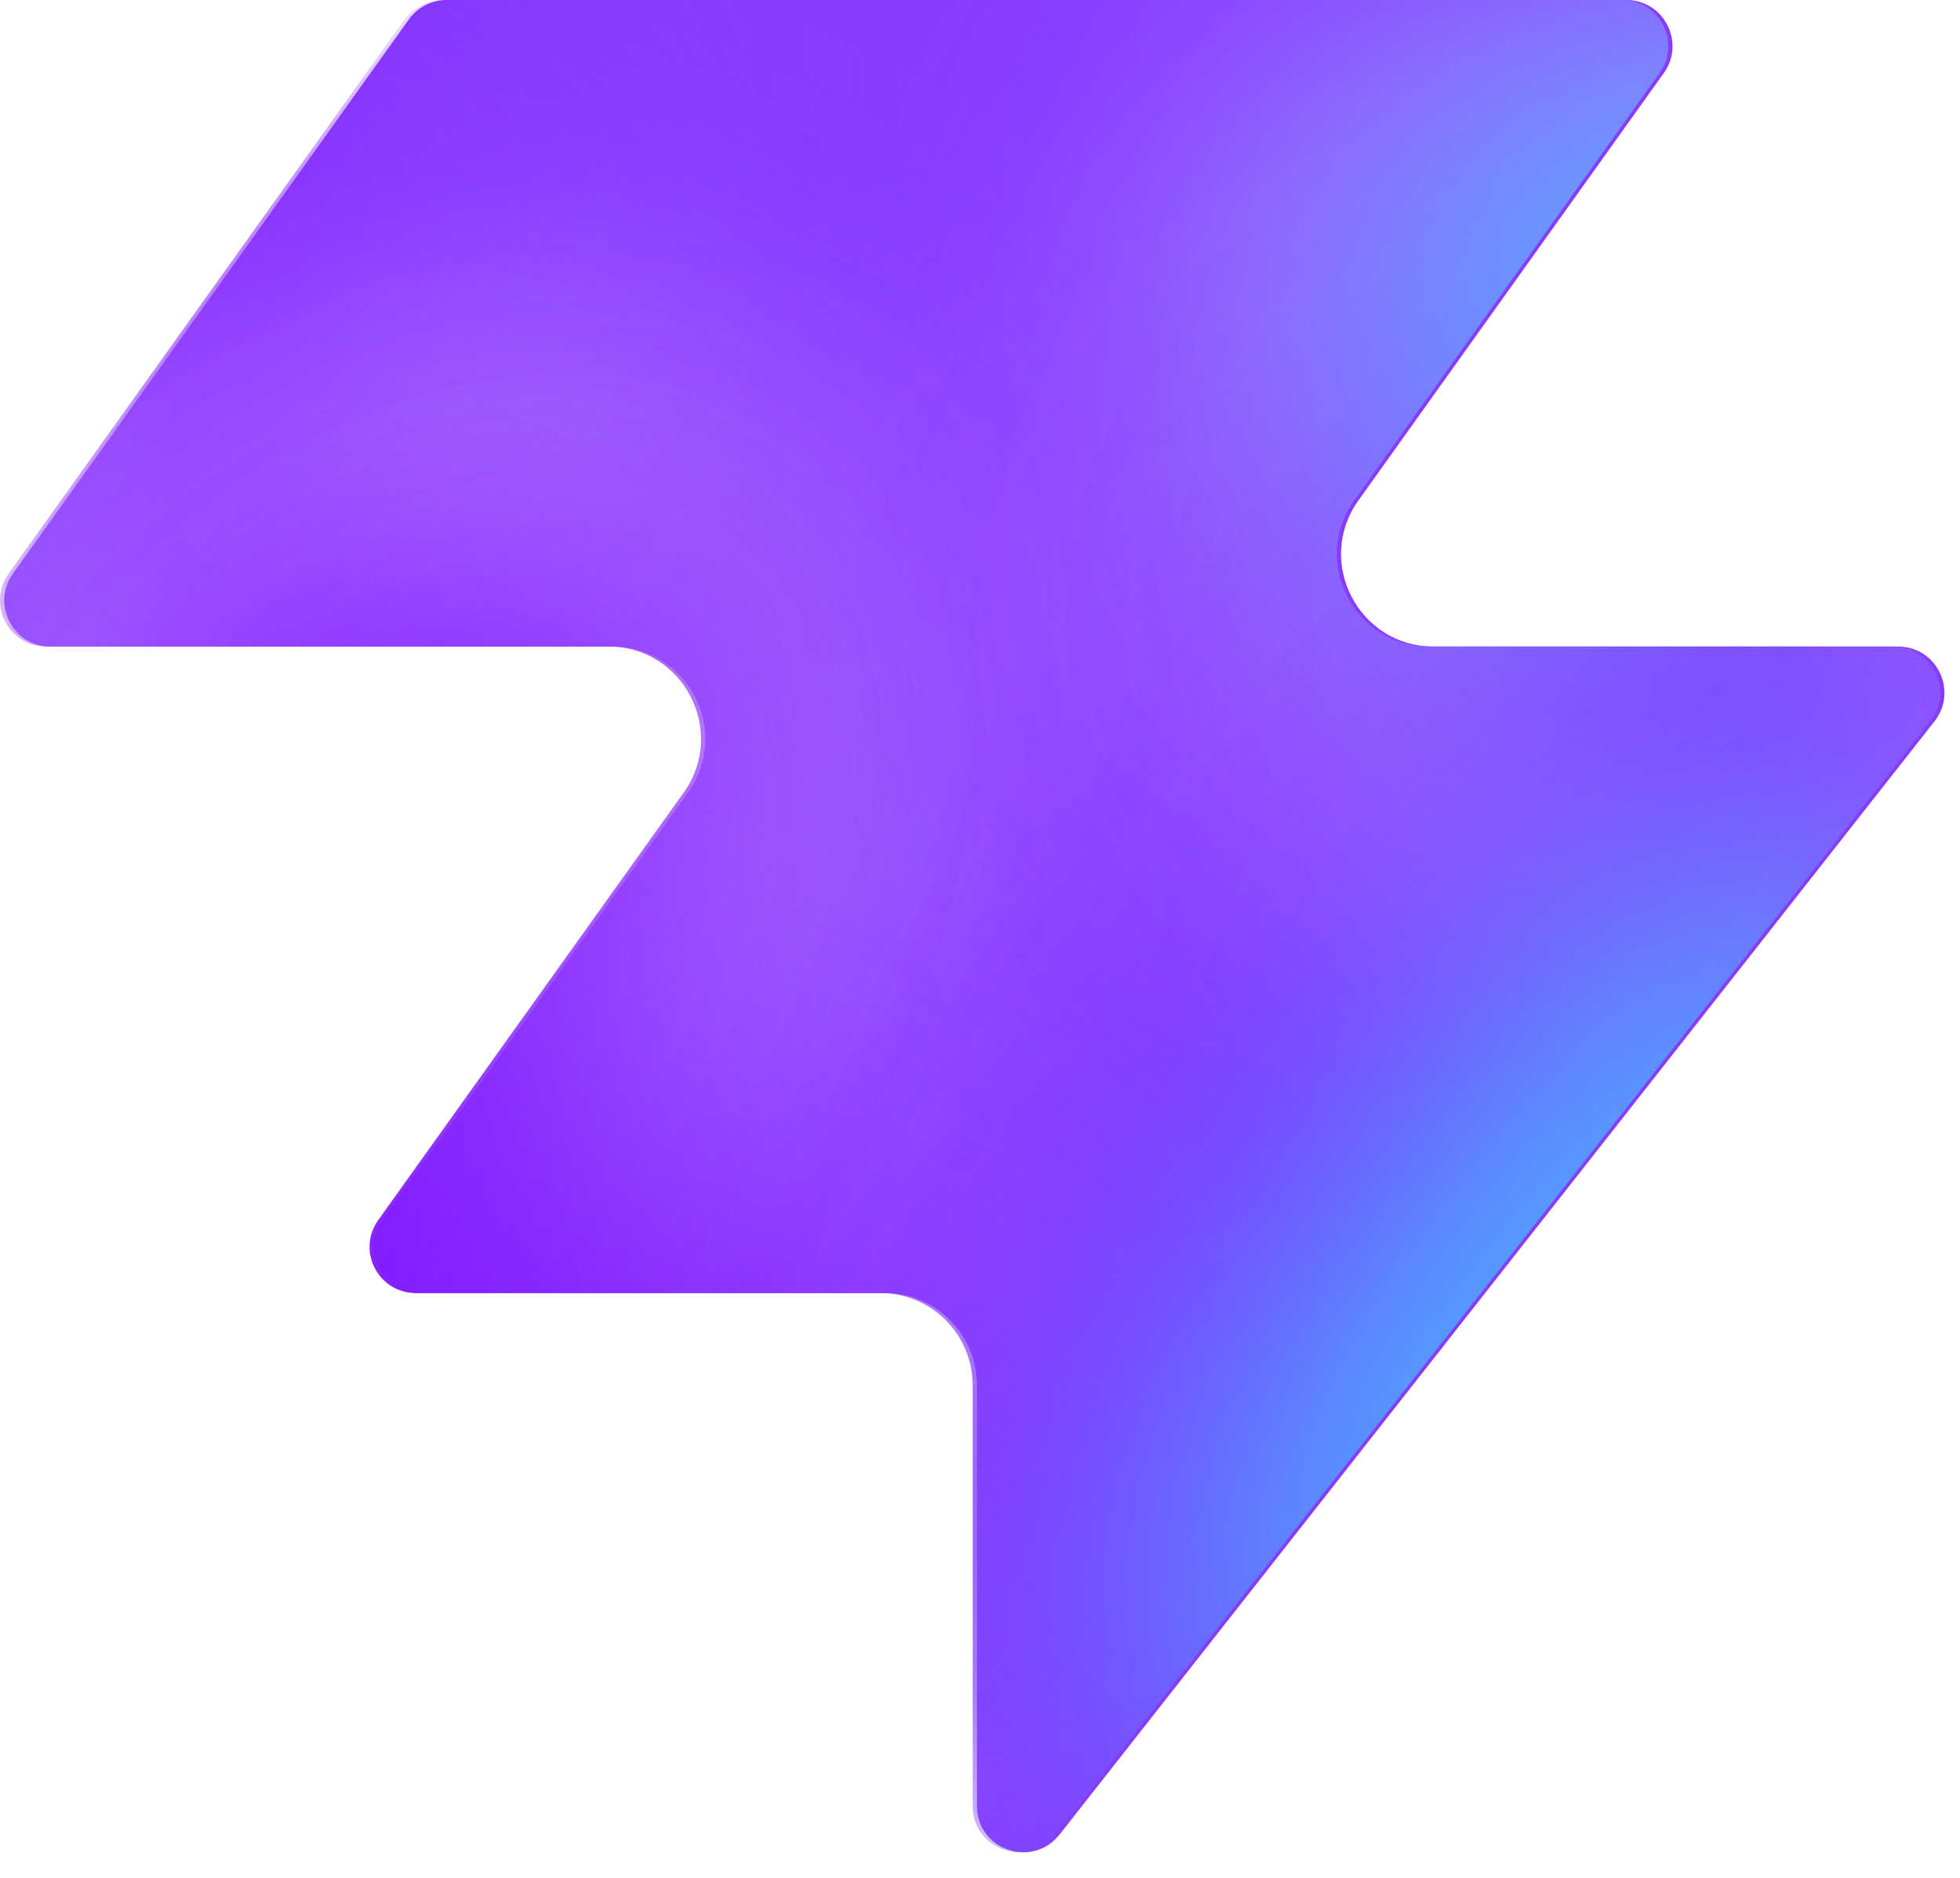
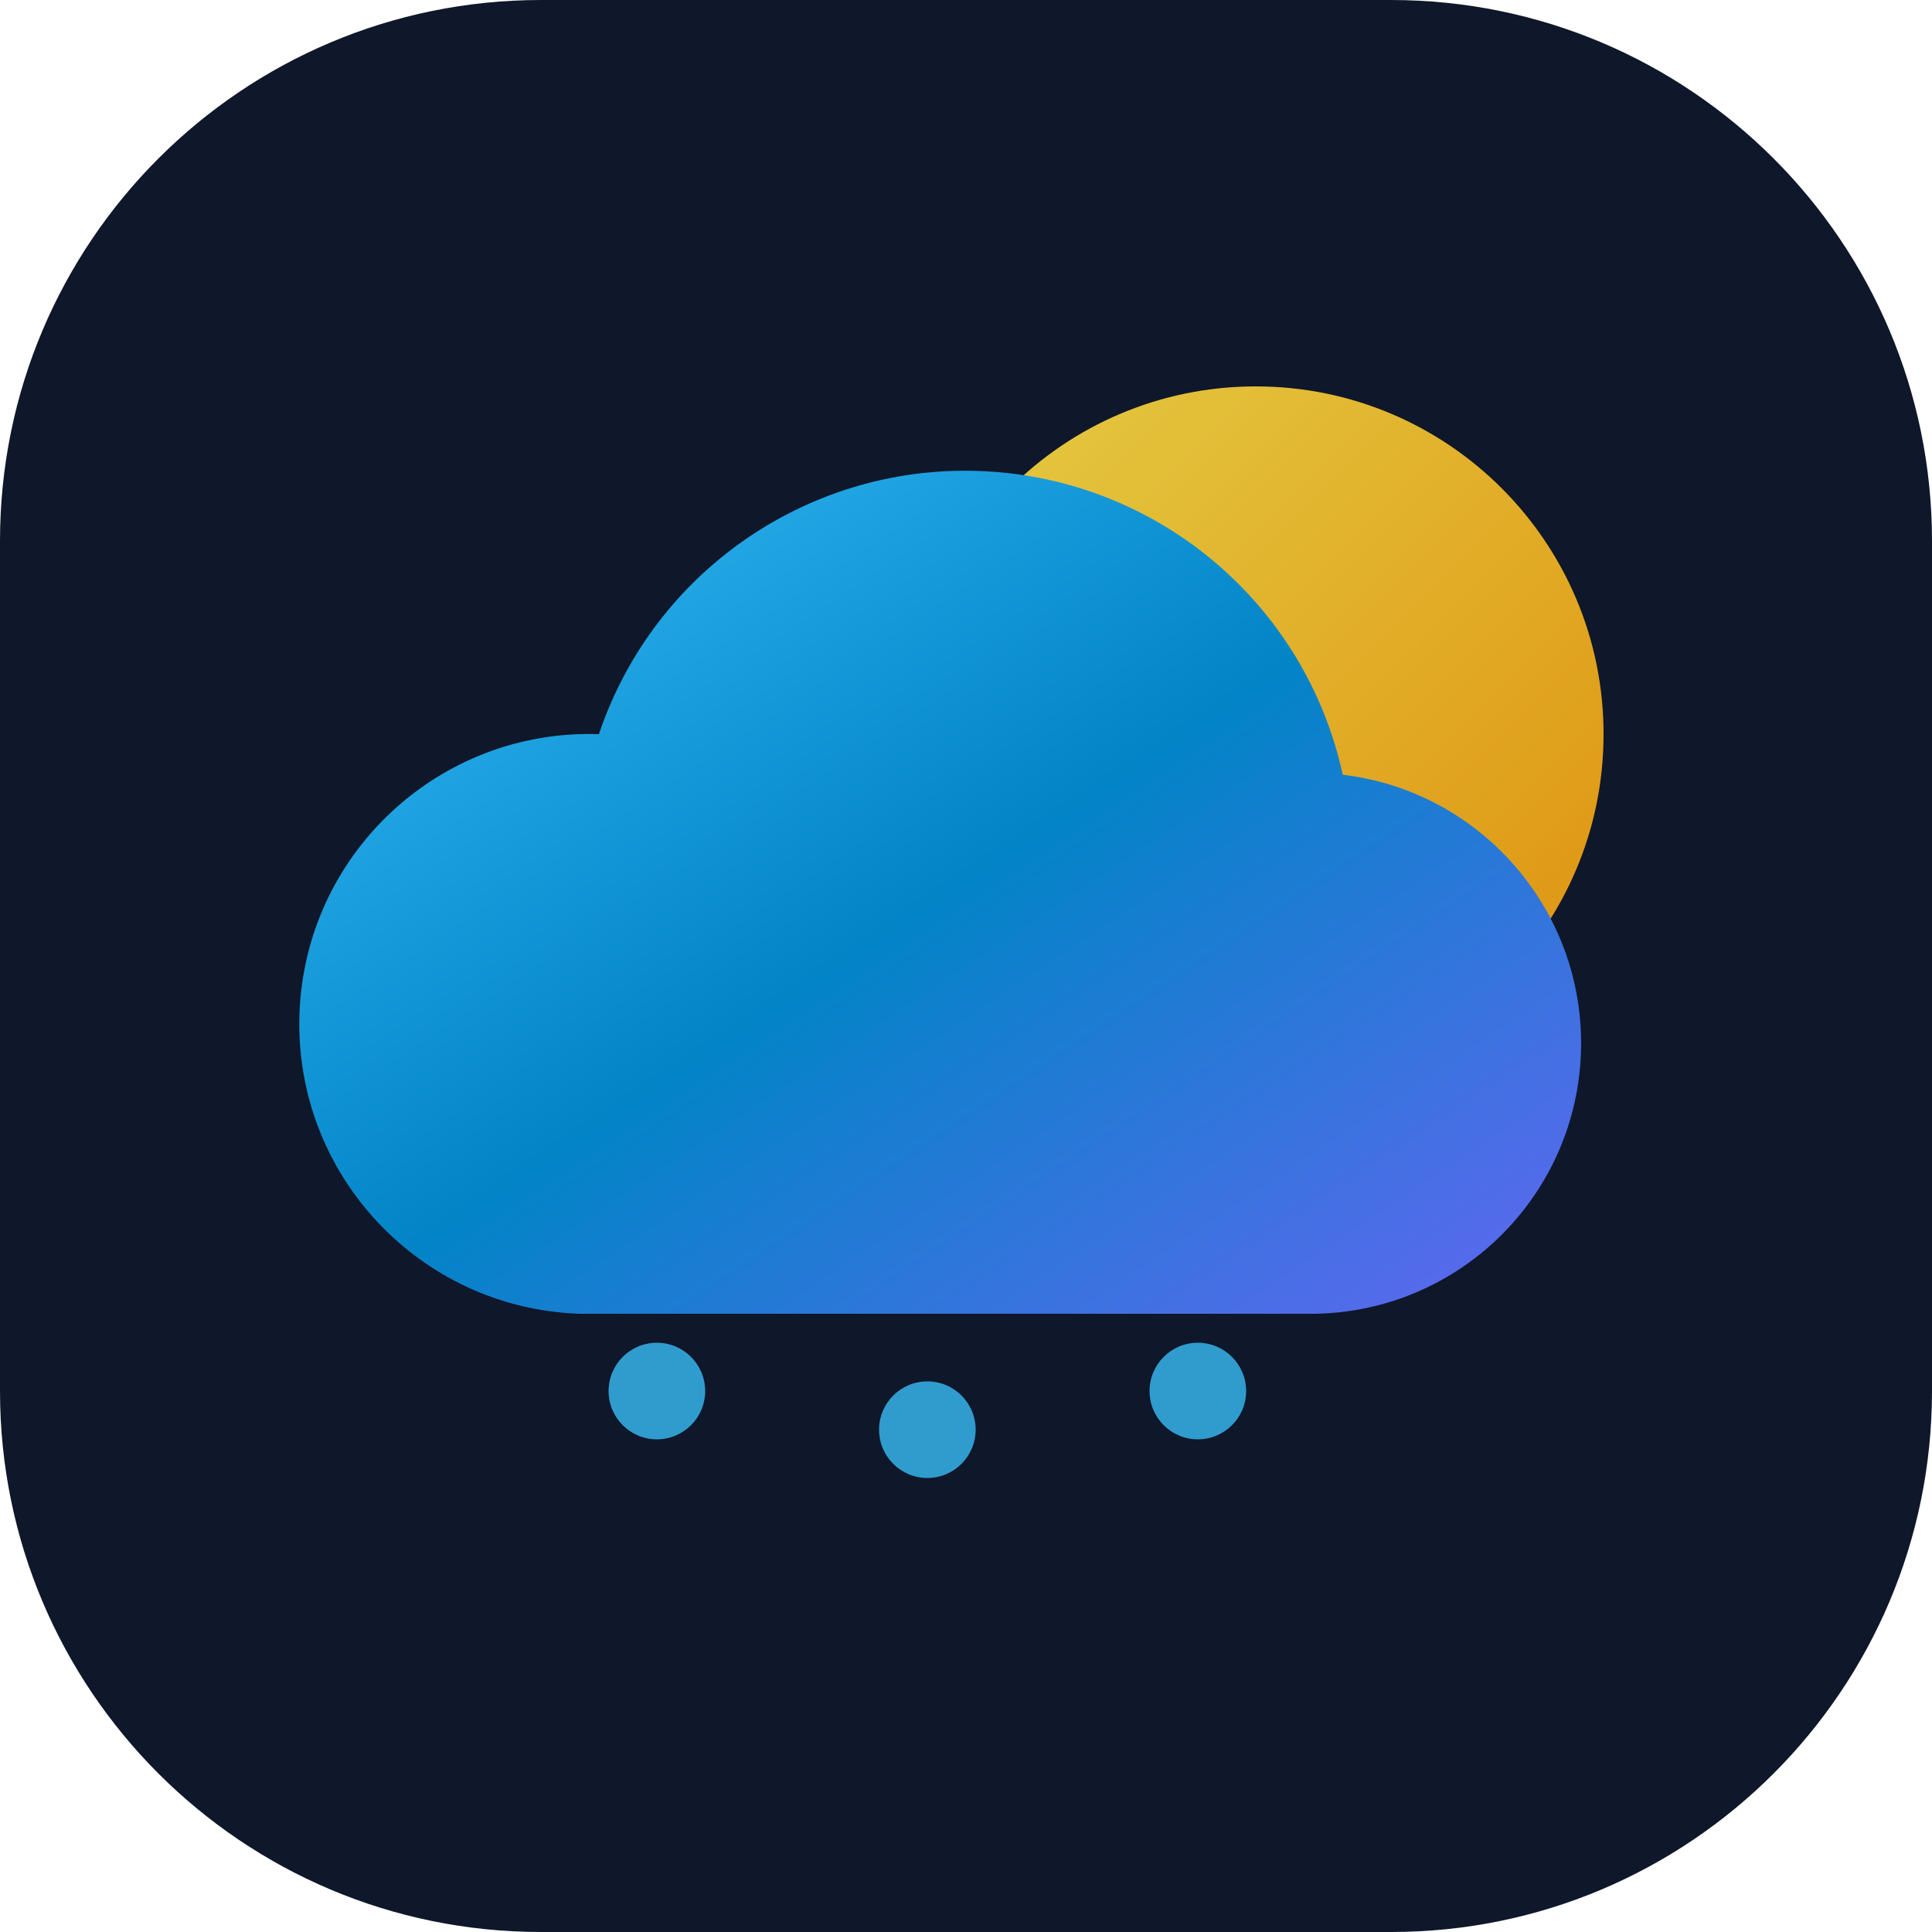
- <svg xmlns="http://www.w3.org/2000/svg" width="48" height="46" fill="none" viewBox="0 0 48 46">
-   <path fill="#863bff" d="M25.946 44.938c-.664.845-2.021.375-2.021-.698V33.937a2.26 2.26 0 0 0-2.262-2.262H10.287c-.92 0-1.456-1.04-.92-1.788l7.48-10.471c1.07-1.497 0-3.578-1.842-3.578H1.237c-.92 0-1.456-1.04-.92-1.788L10.013.474c.214-.297.556-.474.92-.474h28.894c.92 0 1.456 1.04.92 1.788l-7.48 10.471c-1.07 1.498 0 3.579 1.842 3.579h11.377c.943 0 1.473 1.088.89 1.83L25.947 44.94z" style="fill:#863bff;fill:color(display-p3 .525 .23 1);fill-opacity:1" />
-   <mask id="a" width="48" height="46" x="0" y="0" maskUnits="userSpaceOnUse" style="mask-type:alpha">
-     <path fill="#000" d="M25.842 44.938c-.664.844-2.021.375-2.021-.698V33.937a2.26 2.26 0 0 0-2.262-2.262H10.183c-.92 0-1.456-1.04-.92-1.788l7.48-10.471c1.07-1.498 0-3.579-1.842-3.579H1.133c-.92 0-1.456-1.04-.92-1.787L9.91.473c.214-.297.556-.474.92-.474h28.894c.92 0 1.456 1.04.92 1.788l-7.48 10.471c-1.07 1.498 0 3.578 1.842 3.578h11.377c.943 0 1.473 1.088.89 1.832L25.843 44.94z" style="fill:#000;fill-opacity:1" />
-   </mask>
-   <g mask="url(#a)">
-     <g filter="url(#b)">
-       <ellipse cx="5.508" cy="14.704" fill="#ede6ff" rx="5.508" ry="14.704" style="fill:#ede6ff;fill:color(display-p3 .927 .903 1);fill-opacity:1" transform="matrix(.00324 1 1 -.00324 -4.47 31.516)" />
-     </g>
-     <g filter="url(#c)">
-       <ellipse cx="10.399" cy="29.851" fill="#ede6ff" rx="10.399" ry="29.851" style="fill:#ede6ff;fill:color(display-p3 .927 .903 1);fill-opacity:1" transform="matrix(.00324 1 1 -.00324 -39.328 7.883)" />
-     </g>
-     <g filter="url(#d)">
-       <ellipse cx="5.508" cy="30.487" fill="#7e14ff" rx="5.508" ry="30.487" style="fill:#7e14ff;fill:color(display-p3 .492 .077 1);fill-opacity:1" transform="rotate(89.814 -25.913 -14.639)scale(1 -1)" />
-     </g>
-     <g filter="url(#e)">
-       <ellipse cx="5.508" cy="30.599" fill="#7e14ff" rx="5.508" ry="30.599" style="fill:#7e14ff;fill:color(display-p3 .492 .077 1);fill-opacity:1" transform="rotate(89.814 -32.644 -3.334)scale(1 -1)" />
-     </g>
-     <g filter="url(#f)">
-       <ellipse cx="5.508" cy="30.599" fill="#7e14ff" rx="5.508" ry="30.599" style="fill:#7e14ff;fill:color(display-p3 .492 .077 1);fill-opacity:1" transform="matrix(.00324 1 1 -.00324 -34.34 30.47)" />
-     </g>
-     <g filter="url(#g)">
-       <ellipse cx="14.072" cy="22.078" fill="#ede6ff" rx="14.072" ry="22.078" style="fill:#ede6ff;fill:color(display-p3 .927 .903 1);fill-opacity:1" transform="rotate(93.35 24.506 48.493)scale(-1 1)" />
-     </g>
-     <g filter="url(#h)">
-       <ellipse cx="3.47" cy="21.501" fill="#7e14ff" rx="3.47" ry="21.501" style="fill:#7e14ff;fill:color(display-p3 .492 .077 1);fill-opacity:1" transform="rotate(89.009 28.708 47.59)scale(-1 1)" />
-     </g>
-     <g filter="url(#i)">
-       <ellipse cx="3.47" cy="21.501" fill="#7e14ff" rx="3.47" ry="21.501" style="fill:#7e14ff;fill:color(display-p3 .492 .077 1);fill-opacity:1" transform="rotate(89.009 28.708 47.59)scale(-1 1)" />
-     </g>
-     <g filter="url(#j)">
-       <ellipse cx=".387" cy="8.972" fill="#7e14ff" rx="4.407" ry="29.108" style="fill:#7e14ff;fill:color(display-p3 .492 .077 1);fill-opacity:1" transform="rotate(39.51 .387 8.972)" />
-     </g>
-     <g filter="url(#k)">
-       <ellipse cx="47.523" cy="-6.092" fill="#7e14ff" rx="4.407" ry="29.108" style="fill:#7e14ff;fill:color(display-p3 .492 .077 1);fill-opacity:1" transform="rotate(37.892 47.523 -6.092)" />
-     </g>
-     <g filter="url(#l)">
-       <ellipse cx="41.412" cy="6.333" fill="#47bfff" rx="5.971" ry="9.665" style="fill:#47bfff;fill:color(display-p3 .28 .748 1);fill-opacity:1" transform="rotate(37.892 41.412 6.333)" />
-     </g>
-     <g filter="url(#m)">
-       <ellipse cx="-1.879" cy="38.332" fill="#7e14ff" rx="4.407" ry="29.108" style="fill:#7e14ff;fill:color(display-p3 .492 .077 1);fill-opacity:1" transform="rotate(37.892 -1.88 38.332)" />
-     </g>
-     <g filter="url(#n)">
-       <ellipse cx="-1.879" cy="38.332" fill="#7e14ff" rx="4.407" ry="29.108" style="fill:#7e14ff;fill:color(display-p3 .492 .077 1);fill-opacity:1" transform="rotate(37.892 -1.88 38.332)" />
-     </g>
-     <g filter="url(#o)">
-       <ellipse cx="35.651" cy="29.907" fill="#7e14ff" rx="4.407" ry="29.108" style="fill:#7e14ff;fill:color(display-p3 .492 .077 1);fill-opacity:1" transform="rotate(37.892 35.651 29.907)" />
-     </g>
-     <g filter="url(#p)">
-       <ellipse cx="38.418" cy="32.4" fill="#47bfff" rx="5.971" ry="15.297" style="fill:#47bfff;fill:color(display-p3 .28 .748 1);fill-opacity:1" transform="rotate(37.892 38.418 32.4)" />
-     </g>
-   </g>
+ <svg xmlns="http://www.w3.org/2000/svg" viewBox="0 0 100 100" fill="none">
  <defs>
-     <filter id="b" width="60.045" height="41.654" x="-19.77" y="16.149" color-interpolation-filters="sRGB" filterUnits="userSpaceOnUse">
-       <feFlood flood-opacity="0" result="BackgroundImageFix" />
-       <feBlend in="SourceGraphic" in2="BackgroundImageFix" result="shape" />
-       <feGaussianBlur result="effect1_foregroundBlur_2002_17158" stdDeviation="7.659" />
-     </filter>
-     <filter id="c" width="90.34" height="51.437" x="-54.613" y="-7.533" color-interpolation-filters="sRGB" filterUnits="userSpaceOnUse">
-       <feFlood flood-opacity="0" result="BackgroundImageFix" />
-       <feBlend in="SourceGraphic" in2="BackgroundImageFix" result="shape" />
-       <feGaussianBlur result="effect1_foregroundBlur_2002_17158" stdDeviation="7.659" />
-     </filter>
-     <filter id="d" width="79.355" height="29.4" x="-49.64" y="2.03" color-interpolation-filters="sRGB" filterUnits="userSpaceOnUse">
-       <feFlood flood-opacity="0" result="BackgroundImageFix" />
-       <feBlend in="SourceGraphic" in2="BackgroundImageFix" result="shape" />
-       <feGaussianBlur result="effect1_foregroundBlur_2002_17158" stdDeviation="4.596" />
-     </filter>
-     <filter id="e" width="79.579" height="29.4" x="-45.045" y="20.029" color-interpolation-filters="sRGB" filterUnits="userSpaceOnUse">
-       <feFlood flood-opacity="0" result="BackgroundImageFix" />
-       <feBlend in="SourceGraphic" in2="BackgroundImageFix" result="shape" />
-       <feGaussianBlur result="effect1_foregroundBlur_2002_17158" stdDeviation="4.596" />
-     </filter>
-     <filter id="f" width="79.579" height="29.4" x="-43.513" y="21.178" color-interpolation-filters="sRGB" filterUnits="userSpaceOnUse">
-       <feFlood flood-opacity="0" result="BackgroundImageFix" />
-       <feBlend in="SourceGraphic" in2="BackgroundImageFix" result="shape" />
-       <feGaussianBlur result="effect1_foregroundBlur_2002_17158" stdDeviation="4.596" />
-     </filter>
-     <filter id="g" width="74.749" height="58.852" x="15.756" y="-17.901" color-interpolation-filters="sRGB" filterUnits="userSpaceOnUse">
-       <feFlood flood-opacity="0" result="BackgroundImageFix" />
-       <feBlend in="SourceGraphic" in2="BackgroundImageFix" result="shape" />
-       <feGaussianBlur result="effect1_foregroundBlur_2002_17158" stdDeviation="7.659" />
-     </filter>
-     <filter id="h" width="61.377" height="25.362" x="23.548" y="2.284" color-interpolation-filters="sRGB" filterUnits="userSpaceOnUse">
-       <feFlood flood-opacity="0" result="BackgroundImageFix" />
-       <feBlend in="SourceGraphic" in2="BackgroundImageFix" result="shape" />
-       <feGaussianBlur result="effect1_foregroundBlur_2002_17158" stdDeviation="4.596" />
-     </filter>
-     <filter id="i" width="61.377" height="25.362" x="23.548" y="2.284" color-interpolation-filters="sRGB" filterUnits="userSpaceOnUse">
-       <feFlood flood-opacity="0" result="BackgroundImageFix" />
-       <feBlend in="SourceGraphic" in2="BackgroundImageFix" result="shape" />
-       <feGaussianBlur result="effect1_foregroundBlur_2002_17158" stdDeviation="4.596" />
-     </filter>
-     <filter id="j" width="56.045" height="63.649" x="-27.636" y="-22.853" color-interpolation-filters="sRGB" filterUnits="userSpaceOnUse">
-       <feFlood flood-opacity="0" result="BackgroundImageFix" />
-       <feBlend in="SourceGraphic" in2="BackgroundImageFix" result="shape" />
-       <feGaussianBlur result="effect1_foregroundBlur_2002_17158" stdDeviation="4.596" />
-     </filter>
-     <filter id="k" width="54.814" height="64.646" x="20.116" y="-38.415" color-interpolation-filters="sRGB" filterUnits="userSpaceOnUse">
-       <feFlood flood-opacity="0" result="BackgroundImageFix" />
-       <feBlend in="SourceGraphic" in2="BackgroundImageFix" result="shape" />
-       <feGaussianBlur result="effect1_foregroundBlur_2002_17158" stdDeviation="4.596" />
-     </filter>
-     <filter id="l" width="33.541" height="35.313" x="24.641" y="-11.323" color-interpolation-filters="sRGB" filterUnits="userSpaceOnUse">
-       <feFlood flood-opacity="0" result="BackgroundImageFix" />
-       <feBlend in="SourceGraphic" in2="BackgroundImageFix" result="shape" />
-       <feGaussianBlur result="effect1_foregroundBlur_2002_17158" stdDeviation="4.596" />
-     </filter>
-     <filter id="m" width="54.814" height="64.646" x="-29.286" y="6.009" color-interpolation-filters="sRGB" filterUnits="userSpaceOnUse">
-       <feFlood flood-opacity="0" result="BackgroundImageFix" />
-       <feBlend in="SourceGraphic" in2="BackgroundImageFix" result="shape" />
-       <feGaussianBlur result="effect1_foregroundBlur_2002_17158" stdDeviation="4.596" />
-     </filter>
-     <filter id="n" width="54.814" height="64.646" x="-29.286" y="6.009" color-interpolation-filters="sRGB" filterUnits="userSpaceOnUse">
-       <feFlood flood-opacity="0" result="BackgroundImageFix" />
-       <feBlend in="SourceGraphic" in2="BackgroundImageFix" result="shape" />
-       <feGaussianBlur result="effect1_foregroundBlur_2002_17158" stdDeviation="4.596" />
-     </filter>
-     <filter id="o" width="54.814" height="64.646" x="8.244" y="-2.416" color-interpolation-filters="sRGB" filterUnits="userSpaceOnUse">
-       <feFlood flood-opacity="0" result="BackgroundImageFix" />
-       <feBlend in="SourceGraphic" in2="BackgroundImageFix" result="shape" />
-       <feGaussianBlur result="effect1_foregroundBlur_2002_17158" stdDeviation="4.596" />
-     </filter>
-     <filter id="p" width="39.409" height="43.623" x="18.713" y="10.588" color-interpolation-filters="sRGB" filterUnits="userSpaceOnUse">
-       <feFlood flood-opacity="0" result="BackgroundImageFix" />
-       <feBlend in="SourceGraphic" in2="BackgroundImageFix" result="shape" />
-       <feGaussianBlur result="effect1_foregroundBlur_2002_17158" stdDeviation="4.596" />
-     </filter>
+     <linearGradient id="g1" x1="0%" y1="0%" x2="100%" y2="100%">
+       <stop offset="0%" stop-color="#38bdf8" />
+       <stop offset="50%" stop-color="#0284c7" />
+       <stop offset="100%" stop-color="#6366f1" />
+     </linearGradient>
+     <linearGradient id="sunGlow" x1="0%" y1="0%" x2="100%" y2="100%">
+       <stop offset="0%" stop-color="#fde047" />
+       <stop offset="100%" stop-color="#f59e0b" />
+     </linearGradient>
  </defs>
+   <rect width="100" height="100" rx="28" fill="#0f172a" />
+   <circle cx="65" cy="38" r="18" fill="url(#sunGlow)" opacity="0.9" />
+   <path d="M30 68h38a14 14 0 0 0 1.5-27.9A20 20 0 0 0 31 38a14 14 0 0 0-1 30z" fill="url(#g1)" />
+   <circle cx="34" cy="72" r="2.5" fill="#38bdf8" opacity="0.8" />
+   <circle cx="48" cy="74" r="2.5" fill="#38bdf8" opacity="0.8" />
+   <circle cx="62" cy="72" r="2.5" fill="#38bdf8" opacity="0.8" />
</svg>
